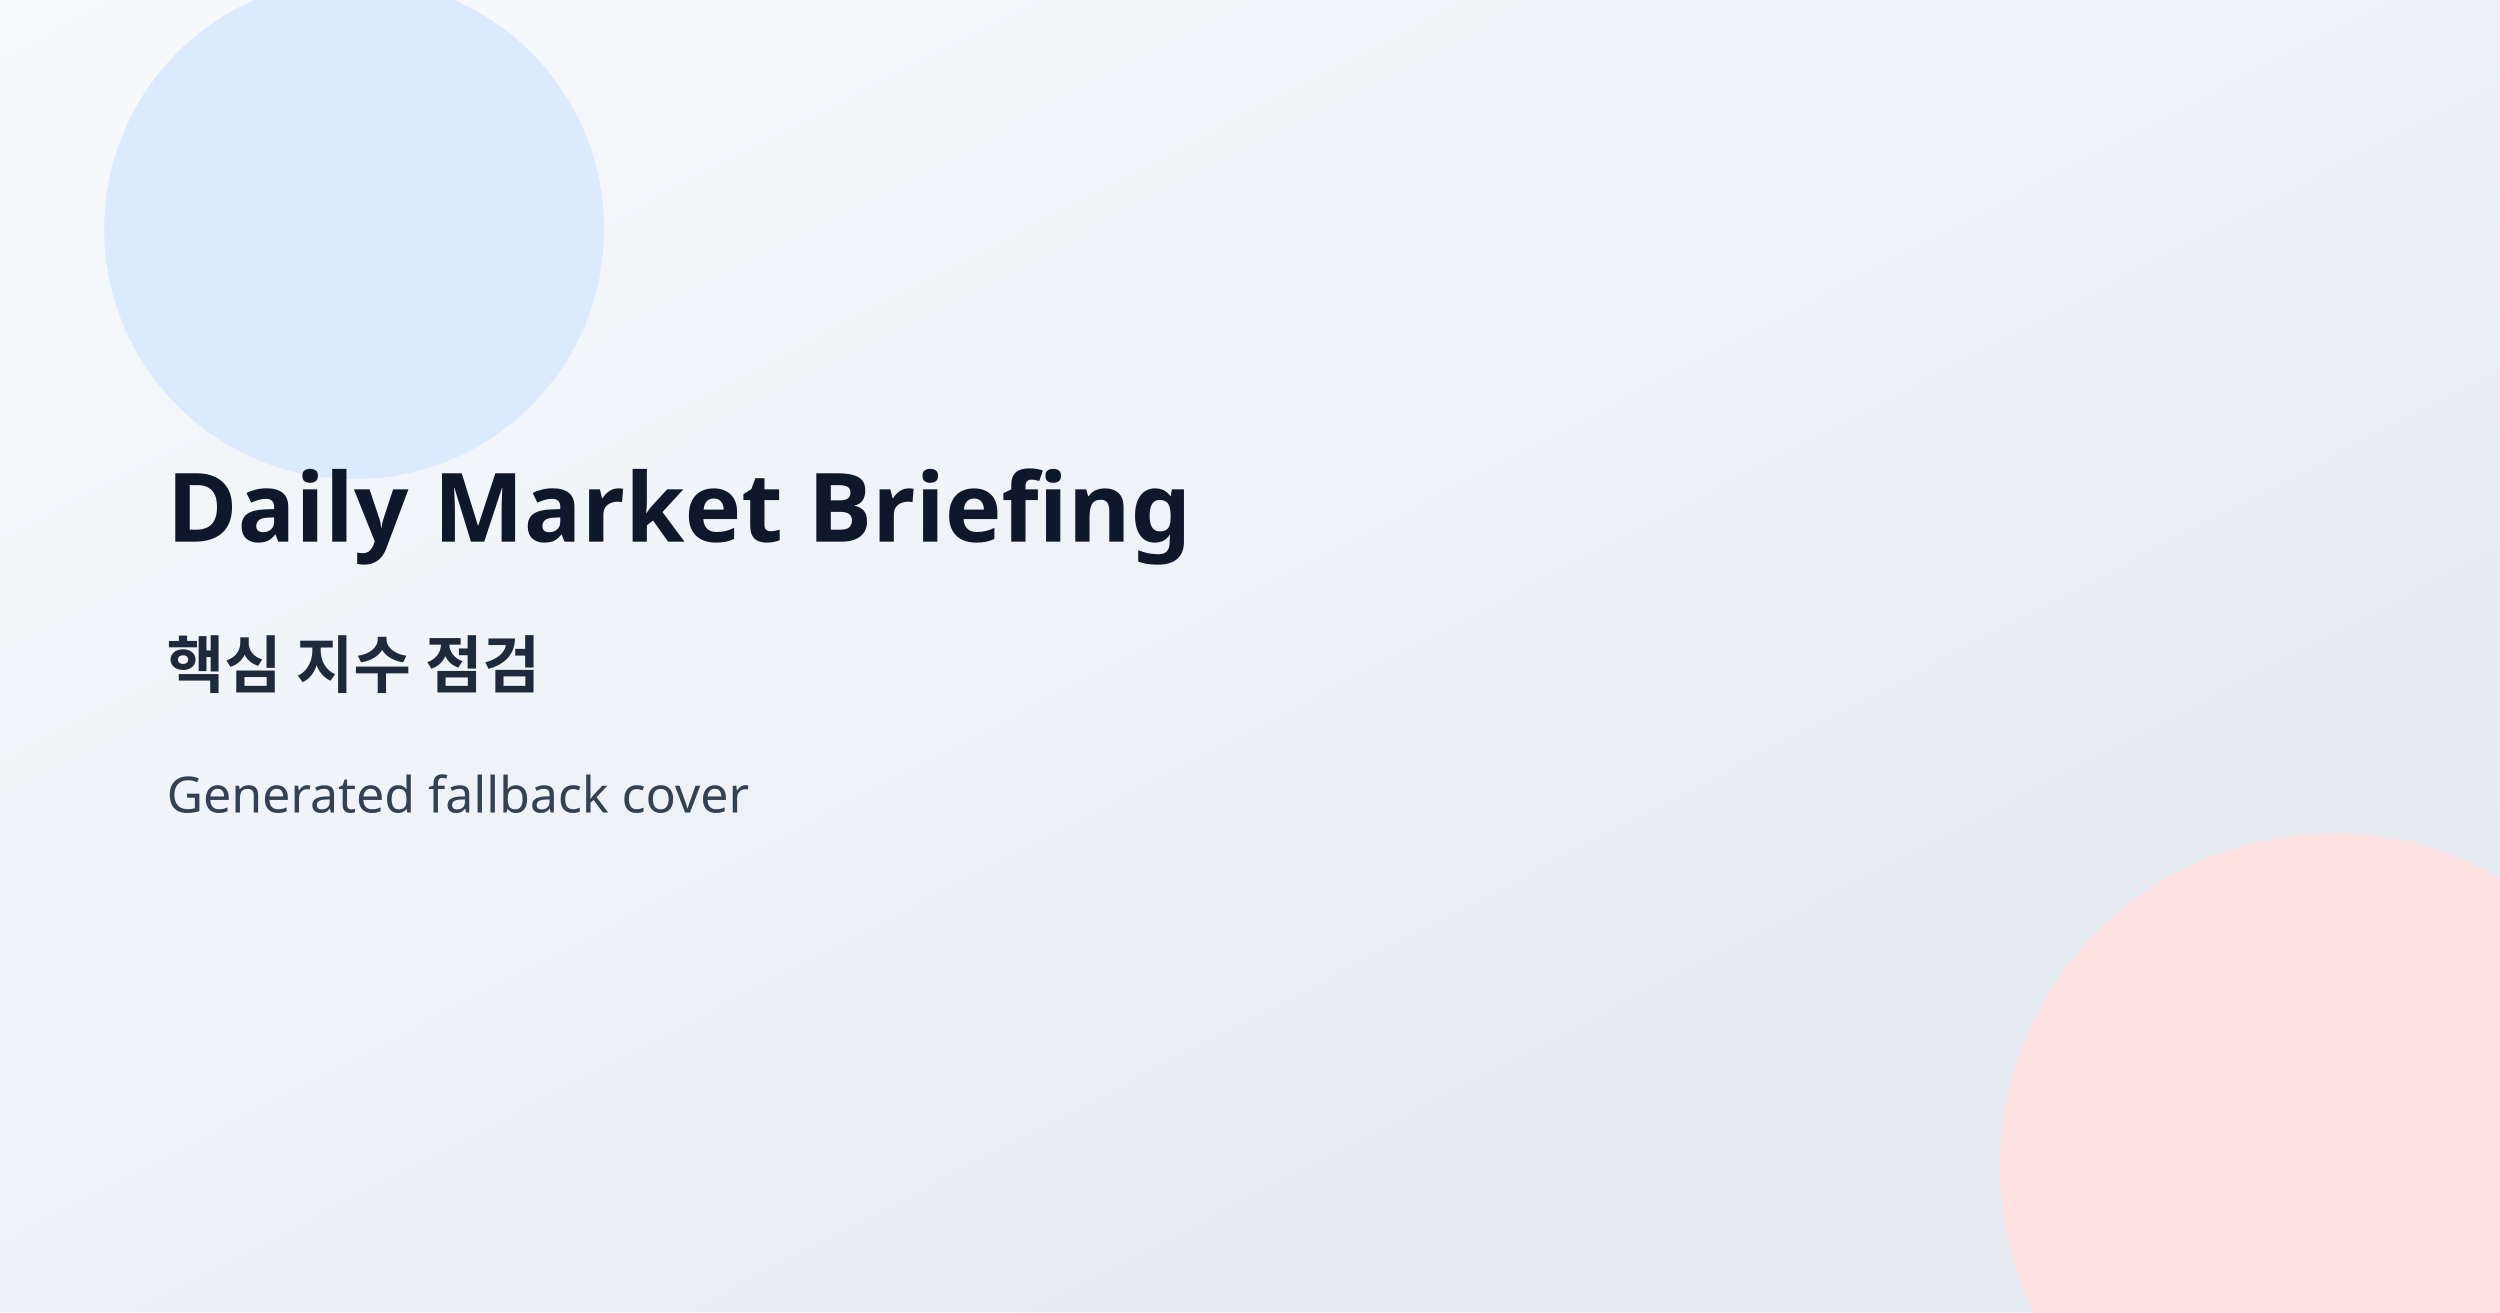
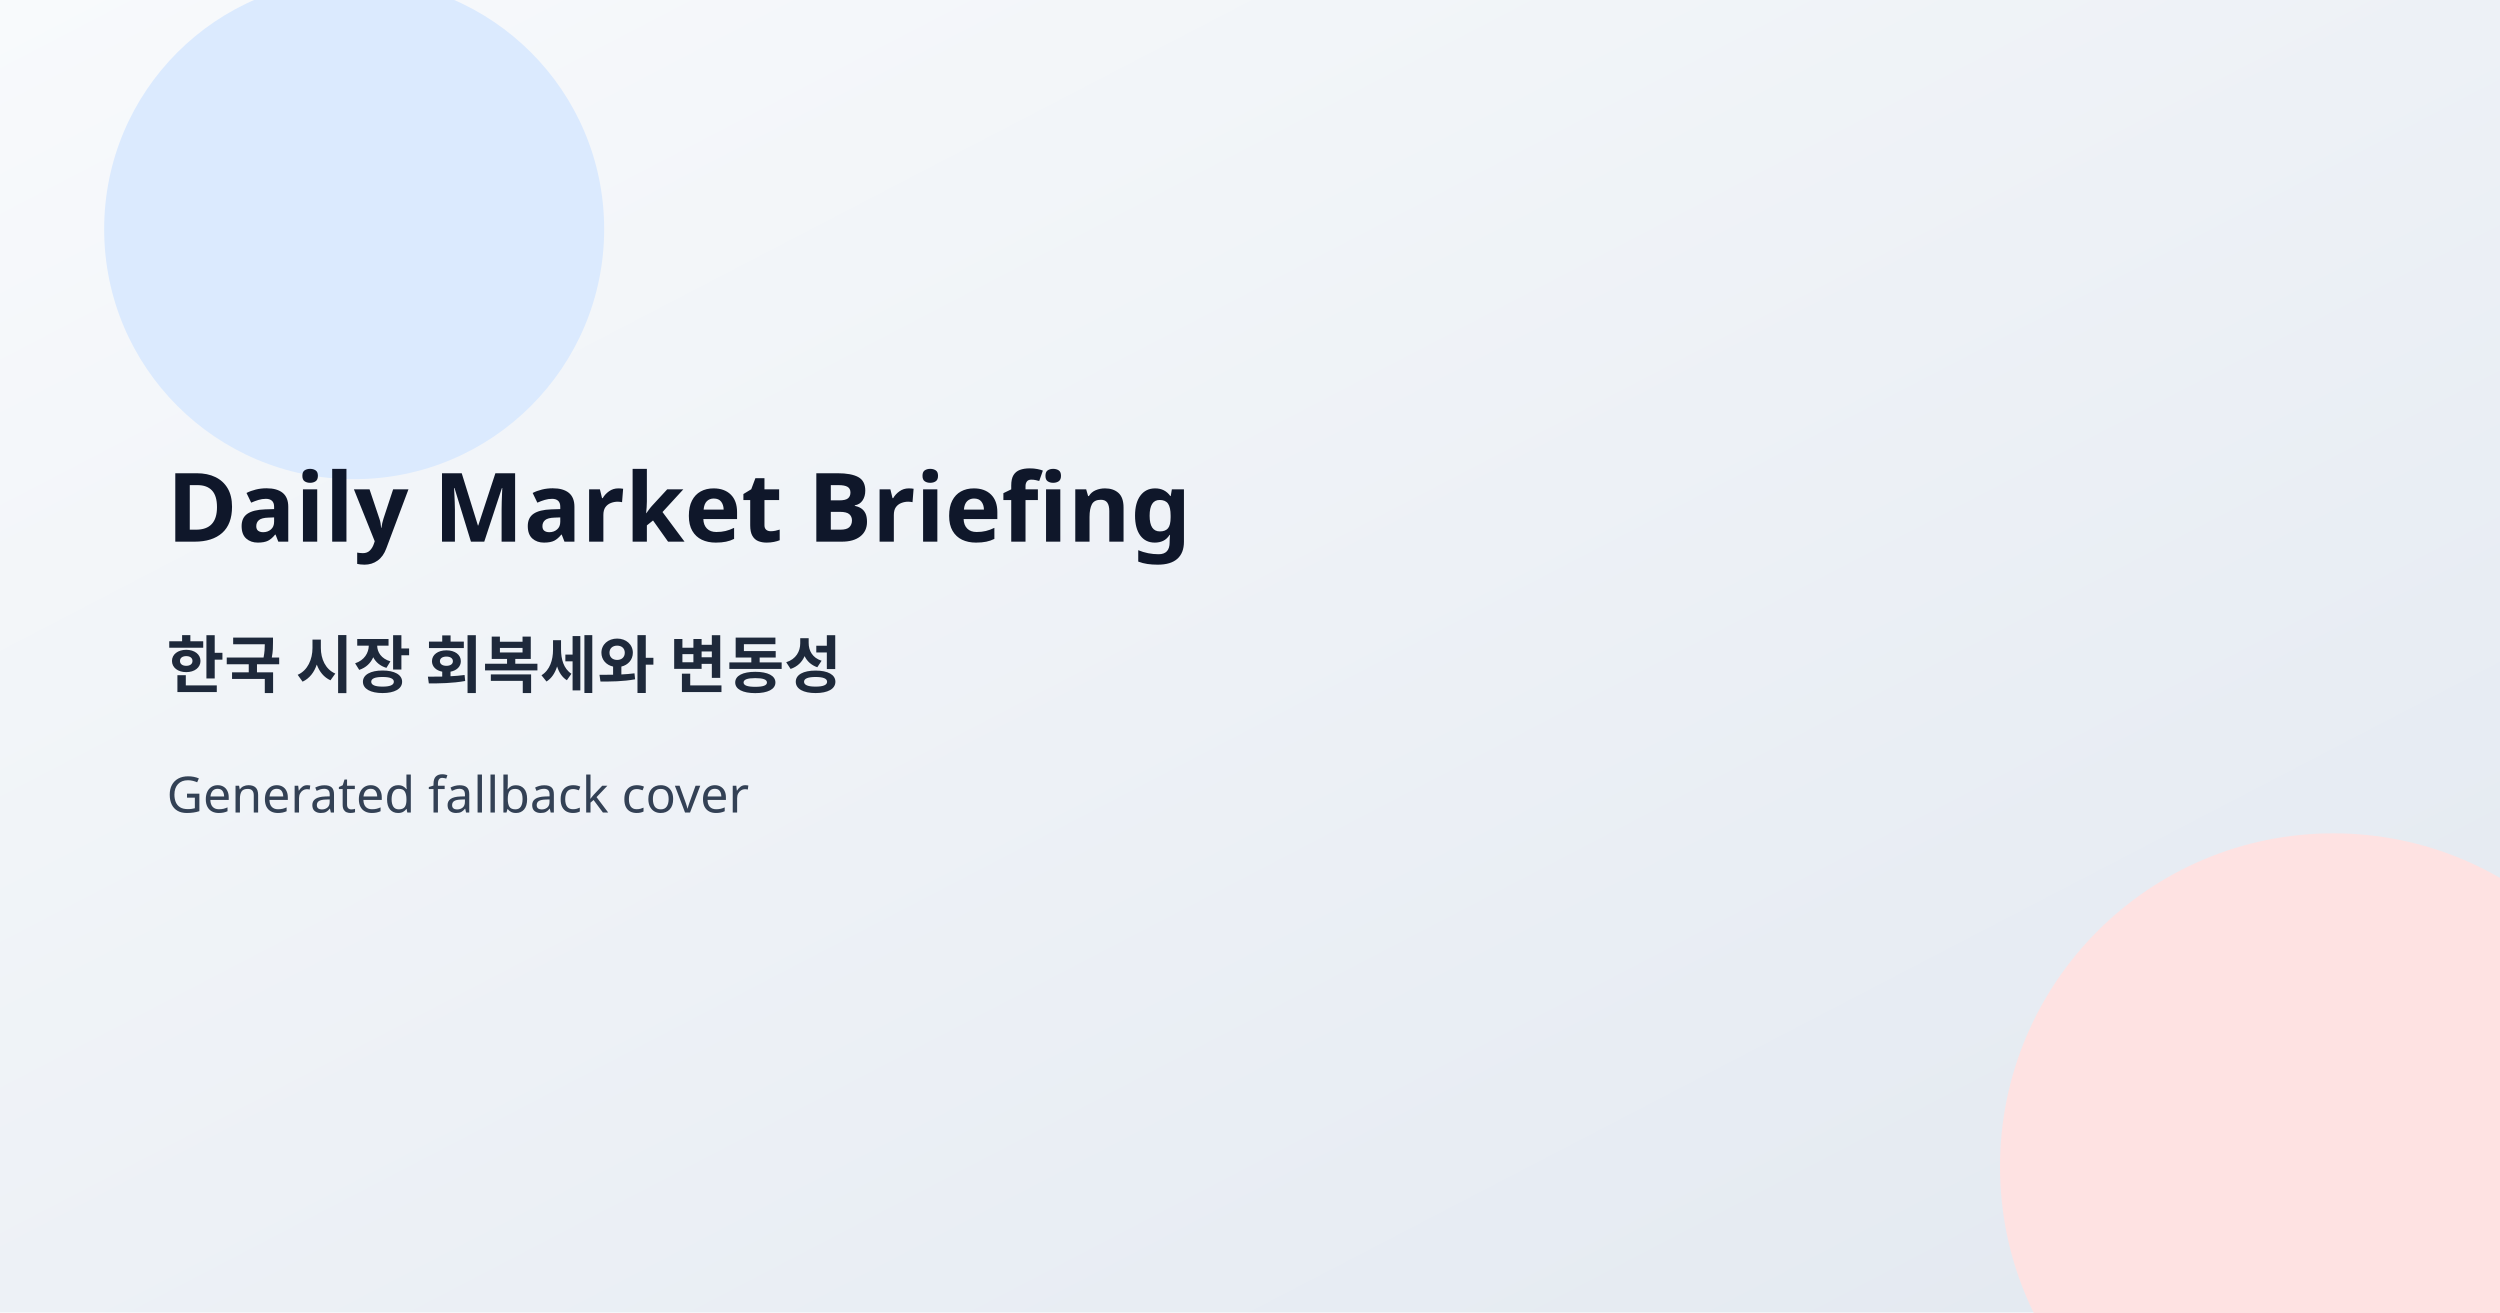
<svg xmlns="http://www.w3.org/2000/svg" width="1200" height="630" viewBox="0 0 1200 630">
  <defs>
    <linearGradient id="bg" x1="0" y1="0" x2="1" y2="1">
      <stop offset="0%" stop-color="#f8fafc" />
      <stop offset="100%" stop-color="#e2e8f0" />
    </linearGradient>
  </defs>
  <rect width="1200" height="630" fill="url(#bg)" />
  <circle cx="170" cy="110" r="120" fill="#dbeafe" />
  <circle cx="1120" cy="560" r="160" fill="#fee2e2" />
  <text x="80" y="260" font-family="Pretendard, sans-serif" font-size="46" font-weight="700" fill="#0f172a">Daily Market Briefing</text>
-   <text x="80" y="330" font-family="Pretendard, sans-serif" font-size="30" font-weight="600" fill="#1e293b">핵심 지수 점검</text>
+   <text x="80" y="330" font-family="Pretendard, sans-serif" font-size="30" font-weight="600" fill="#1e293b">한국 시장 회복세와 변동성</text>
  <text x="80" y="390" font-family="Pretendard, sans-serif" font-size="24" fill="#334155">Generated fallback cover</text>
</svg>
